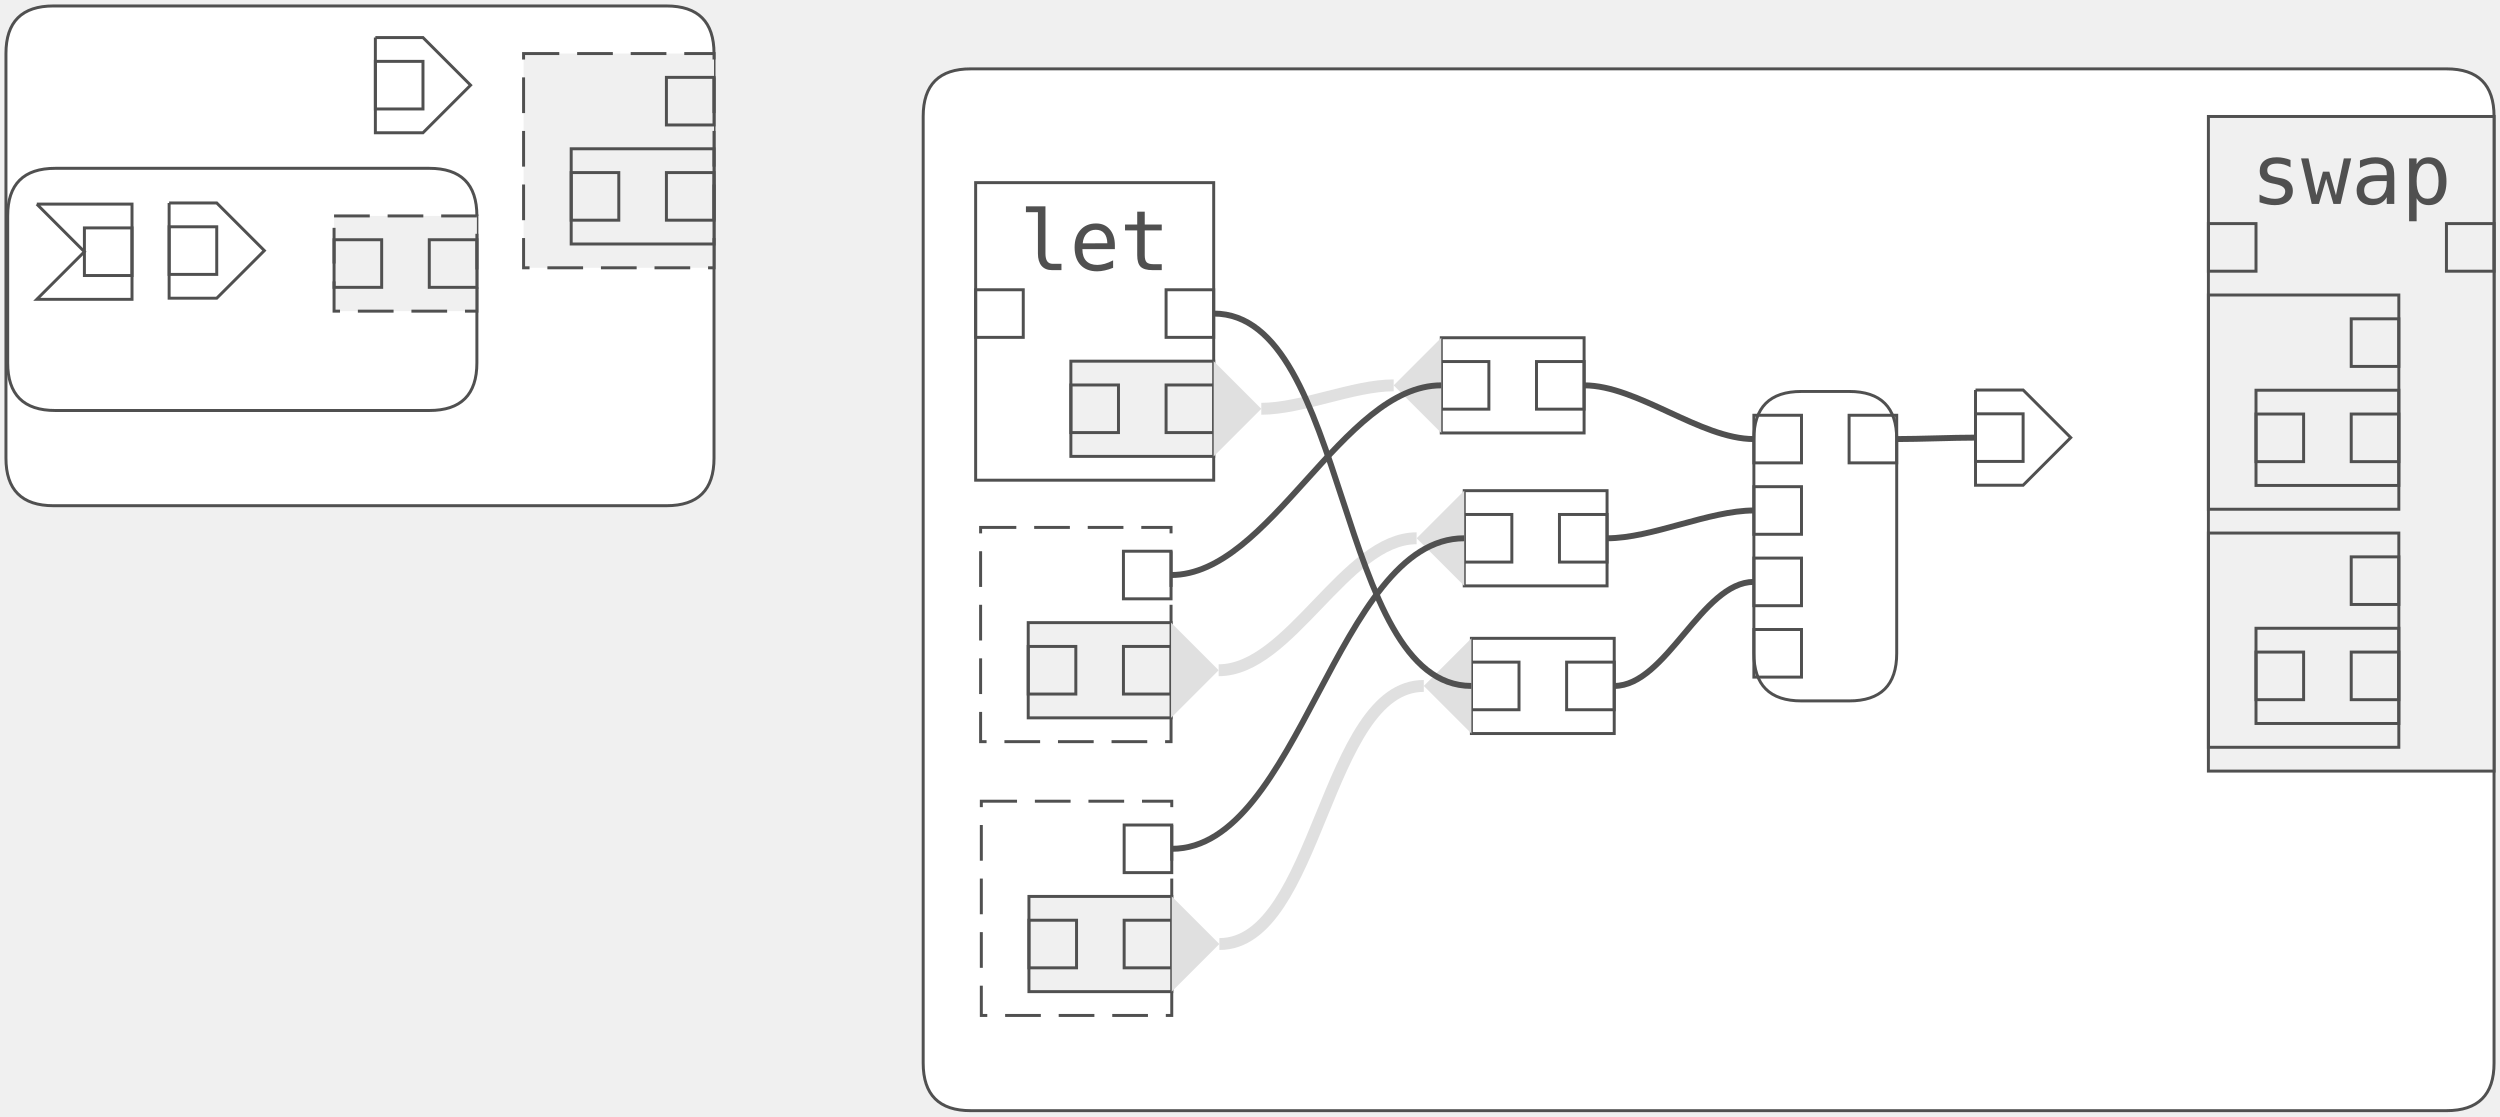
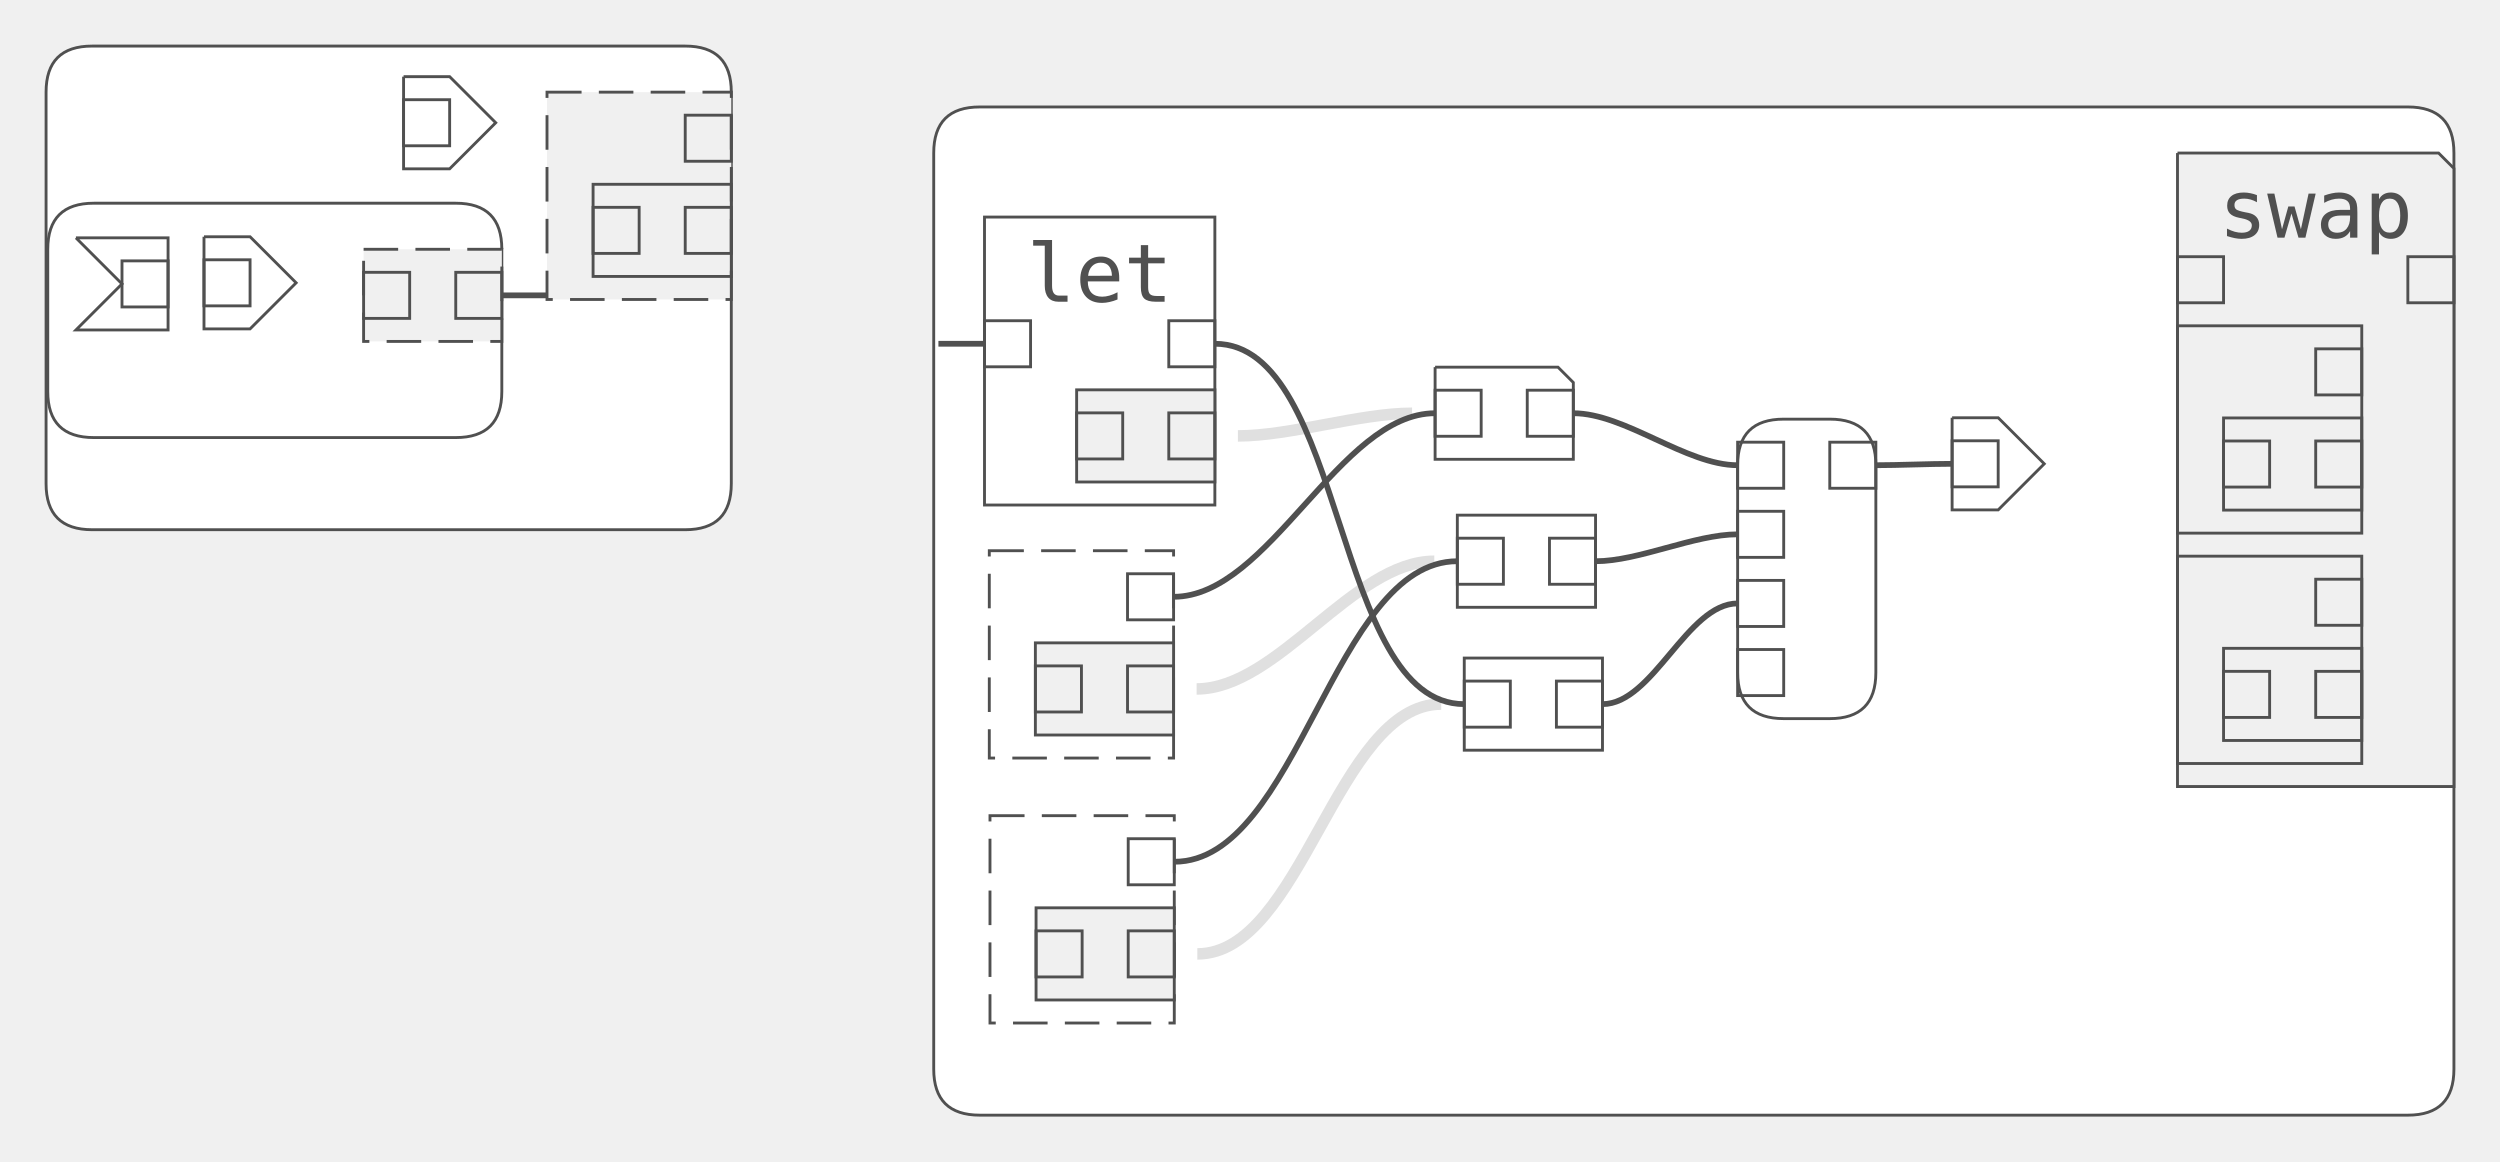
- <svg xmlns="http://www.w3.org/2000/svg" version="1.1" width="420.092" height="187.632">
+ <svg xmlns="http://www.w3.org/2000/svg" version="1.1" width="434.092" height="201.632">
  <defs />
-   <g transform="translate(-364.5863,-65.94869)">
+   <g transform="translate(-357.5863,-58.94869)">
    <g>
      <path fill="white" stroke="#505050" paint-order="fill stroke markers" d=" M 519.715 85.521 L 519.715 244.581 Q 519.715 252.581 527.715 252.581 L 775.678 252.581 Q 783.678 252.581 783.678 244.581 L 783.678 85.521 Q 783.678 77.521 775.678 77.521 L 527.715 77.521 Q 519.715 77.521 519.715 85.521" stroke-miterlimit="10" stroke-width="0.5" stroke-dasharray="" />
-       <path fill="#F0F0F0" stroke="#505050" paint-order="fill stroke markers" d=" M 735.678 85.521 L 783.678 85.521 L 783.678 195.521 L 735.678 195.521 L 735.678 85.521 Z" stroke-miterlimit="10" stroke-width="0.5" stroke-dasharray="" />
+       <path fill="#F0F0F0" stroke="#505050" paint-order="fill stroke markers" d=" M 735.678 85.521 L 781.012 85.521 L 783.678 88.188 L 783.678 195.521 L 735.678 195.521 L 735.678 85.521" stroke-miterlimit="10" stroke-width="0.5" stroke-dasharray="" />
+       <path fill="none" stroke="none" />
      <text fill="#505050" stroke="none" font-family="monospace" font-size="14px" font-style="normal" font-weight="normal" text-decoration="normal" x="759.678" y="103.521" text-anchor="middle" dominant-baseline="text-after-edge">swap</text>
      <path fill="none" stroke="#505050" paint-order="fill stroke markers" d=" M 735.678 103.521 L 743.678 103.521 L 743.678 111.521 L 735.678 111.521 L 735.678 103.521 Z" stroke-miterlimit="10" stroke-width="0.5" stroke-dasharray="" />
      <path fill="none" stroke="#505050" paint-order="fill stroke markers" d=" M 735.678 115.521 L 767.678 115.521 L 767.678 151.521 L 735.678 151.521 L 735.678 115.521 Z" stroke-miterlimit="10" stroke-width="0.5" stroke-dasharray="" />
+       <path fill="none" stroke="none" />
      <path fill="none" stroke="#505050" paint-order="fill stroke markers" d=" M 759.678 119.521 L 767.678 119.521 L 767.678 127.521 L 759.678 127.521 L 759.678 119.521 Z" stroke-miterlimit="10" stroke-width="0.5" stroke-dasharray="" />
      <path fill="none" stroke="#505050" paint-order="fill stroke markers" d=" M 743.678 131.521 L 767.678 131.521 L 767.678 147.521 L 743.678 147.521 L 743.678 131.521 Z" stroke-miterlimit="10" stroke-width="0.5" stroke-dasharray="" />
+       <path fill="none" stroke="none" />
      <path fill="none" stroke="#505050" paint-order="fill stroke markers" d=" M 743.678 135.521 L 751.678 135.521 L 751.678 143.521 L 743.678 143.521 L 743.678 135.521 Z" stroke-miterlimit="10" stroke-width="0.5" stroke-dasharray="" />
      <path fill="none" stroke="#505050" paint-order="fill stroke markers" d=" M 759.678 135.521 L 767.678 135.521 L 767.678 143.521 L 759.678 143.521 L 759.678 135.521 Z" stroke-miterlimit="10" stroke-width="0.5" stroke-dasharray="" />
      <path fill="none" stroke="#505050" paint-order="fill stroke markers" d=" M 735.678 155.521 L 767.678 155.521 L 767.678 191.521 L 735.678 191.521 L 735.678 155.521 Z" stroke-miterlimit="10" stroke-width="0.5" stroke-dasharray="" />
+       <path fill="none" stroke="none" />
      <path fill="none" stroke="#505050" paint-order="fill stroke markers" d=" M 759.678 159.521 L 767.678 159.521 L 767.678 167.521 L 759.678 167.521 L 759.678 159.521 Z" stroke-miterlimit="10" stroke-width="0.5" stroke-dasharray="" />
      <path fill="none" stroke="#505050" paint-order="fill stroke markers" d=" M 743.678 171.521 L 767.678 171.521 L 767.678 187.521 L 743.678 187.521 L 743.678 171.521 Z" stroke-miterlimit="10" stroke-width="0.5" stroke-dasharray="" />
+       <path fill="none" stroke="none" />
      <path fill="none" stroke="#505050" paint-order="fill stroke markers" d=" M 743.678 175.521 L 751.678 175.521 L 751.678 183.521 L 743.678 183.521 L 743.678 175.521 Z" stroke-miterlimit="10" stroke-width="0.5" stroke-dasharray="" />
      <path fill="none" stroke="#505050" paint-order="fill stroke markers" d=" M 759.678 175.521 L 767.678 175.521 L 767.678 183.521 L 759.678 183.521 L 759.678 175.521 Z" stroke-miterlimit="10" stroke-width="0.5" stroke-dasharray="" />
      <path fill="none" stroke="#505050" paint-order="fill stroke markers" d=" M 775.678 103.521 L 783.678 103.521 L 783.678 111.521 L 775.678 111.521 L 775.678 103.521 Z" stroke-miterlimit="10" stroke-width="0.5" stroke-dasharray="" />
+       <path fill="none" stroke="#505050" paint-order="fill stroke markers" d=" M 528.531 118.639 L 520.531 118.639" stroke-miterlimit="10" stroke-dasharray="" />
      <path fill="white" stroke="#505050" paint-order="fill stroke markers" d=" M 659.303 139.728 L 659.303 175.728 Q 659.303 183.728 667.303 183.728 L 675.303 183.728 Q 683.303 183.728 683.303 175.728 L 683.303 139.728 Q 683.303 131.728 675.303 131.728 L 667.303 131.728 Q 659.303 131.728 659.303 139.728" stroke-miterlimit="10" stroke-width="0.5" stroke-dasharray="" />
+       <path fill="none" stroke="none" />
      <path fill="none" stroke="#505050" paint-order="fill stroke markers" d=" M 659.303 135.728 L 667.303 135.728 L 667.303 143.728 L 659.303 143.728 L 659.303 135.728 Z" stroke-miterlimit="10" stroke-width="0.5" stroke-dasharray="" />
      <path fill="none" stroke="#505050" paint-order="fill stroke markers" d=" M 659.303 147.728 L 667.303 147.728 L 667.303 155.728 L 659.303 155.728 L 659.303 147.728 Z" stroke-miterlimit="10" stroke-width="0.5" stroke-dasharray="" />
      <path fill="none" stroke="#505050" paint-order="fill stroke markers" d=" M 659.303 159.728 L 667.303 159.728 L 667.303 167.728 L 659.303 167.728 L 659.303 159.728 Z" stroke-miterlimit="10" stroke-width="0.5" stroke-dasharray="" />
      <path fill="none" stroke="#505050" paint-order="fill stroke markers" d=" M 659.303 171.728 L 667.303 171.728 L 667.303 179.728 L 659.303 179.728 L 659.303 171.728 Z" stroke-miterlimit="10" stroke-width="0.5" stroke-dasharray="" />
      <path fill="none" stroke="#505050" paint-order="fill stroke markers" d=" M 675.303 135.728 L 683.303 135.728 L 683.303 143.728 L 675.303 143.728 L 675.303 135.728 Z" stroke-miterlimit="10" stroke-width="0.5" stroke-dasharray="" />
      <path fill="white" stroke="#505050" paint-order="fill stroke markers" d=" M 528.531 96.639 L 568.531 96.639 L 568.531 146.639 L 528.531 146.639 L 528.531 96.639 Z" stroke-miterlimit="10" stroke-width="0.5" stroke-dasharray="" />
      <path fill="#F0F0F0" stroke="none" paint-order="stroke fill markers" d=" M 544.531 126.639 L 568.531 126.639 L 568.531 142.639 L 544.531 142.639 L 544.531 126.639 Z" />
+       <path fill="none" stroke="none" />
      <text fill="#505050" stroke="none" font-family="monospace" font-size="14px" font-style="normal" font-weight="normal" text-decoration="normal" x="548.531" y="114.639" text-anchor="middle" dominant-baseline="text-after-edge">let</text>
      <path fill="none" stroke="#505050" paint-order="fill stroke markers" d=" M 528.531 114.639 L 536.531 114.639 L 536.531 122.639 L 528.531 122.639 L 528.531 114.639 Z" stroke-miterlimit="10" stroke-width="0.5" stroke-dasharray="" />
      <path fill="none" stroke="#505050" paint-order="fill stroke markers" d=" M 560.531 114.639 L 568.531 114.639 L 568.531 122.639 L 560.531 122.639 L 560.531 114.639 Z" stroke-miterlimit="10" stroke-width="0.5" stroke-dasharray="" />
      <path fill="none" stroke="#505050" paint-order="fill stroke markers" d=" M 544.531 126.639 L 568.531 126.639 L 568.531 142.639 L 544.531 142.639 L 544.531 126.639 Z" stroke-miterlimit="10" stroke-width="0.5" stroke-dasharray="" />
+       <path fill="none" stroke="none" />
      <path fill="none" stroke="#505050" paint-order="fill stroke markers" d=" M 544.531 130.639 L 552.531 130.639 L 552.531 138.639 L 544.531 138.639 L 544.531 130.639 Z" stroke-miterlimit="10" stroke-width="0.5" stroke-dasharray="" />
      <path fill="none" stroke="#505050" paint-order="fill stroke markers" d=" M 560.531 130.639 L 568.531 130.639 L 568.531 138.639 L 560.531 138.639 L 560.531 130.639 Z" stroke-miterlimit="10" stroke-width="0.5" stroke-dasharray="" />
-       <path fill="white" stroke="#505050" paint-order="fill stroke markers" d=" M 606.773 122.702 L 630.773 122.702 L 630.773 138.702 L 606.773 138.702 L 606.773 122.702 Z" stroke-miterlimit="10" stroke-width="0.5" stroke-dasharray="" />
+       <path fill="none" stroke="none" />
+       <path fill="white" stroke="#505050" paint-order="fill stroke markers" d=" M 606.773 122.702 L 628.107 122.702 L 630.773 125.368 L 630.773 138.702 L 606.773 138.702 L 606.773 122.702" stroke-miterlimit="10" stroke-width="0.5" stroke-dasharray="" />
      <path fill="#F0F0F0" stroke="none" paint-order="stroke fill markers" d="" />
+       <path fill="none" stroke="none" />
      <path fill="none" stroke="#505050" paint-order="fill stroke markers" d=" M 606.773 126.702 L 614.773 126.702 L 614.773 134.702 L 606.773 134.702 L 606.773 126.702 Z" stroke-miterlimit="10" stroke-width="0.5" stroke-dasharray="" />
      <path fill="none" stroke="#505050" paint-order="fill stroke markers" d=" M 622.773 126.702 L 630.773 126.702 L 630.773 134.702 L 622.773 134.702 L 622.773 126.702 Z" stroke-miterlimit="10" stroke-width="0.5" stroke-dasharray="" />
-       <path fill="#e0e0e0" stroke="none" paint-order="stroke fill markers" d=" M 576.531 134.639 L 568.531 126.639 L 568.531 142.639 Z M 598.773 130.702 L 606.773 122.702 L 606.773 138.702 Z" />
-       <path fill="none" stroke="none" />
-       <path fill="none" stroke="#e0e0e0" paint-order="fill stroke markers" d=" M 576.531 134.639 C 583.307 134.639 591.997 130.702 598.773 130.702" stroke-miterlimit="10" stroke-width="2" stroke-dasharray="" />
      <path fill="white" stroke="#505050" paint-order="fill stroke markers" d=" M 529.485 200.581 L 561.485 200.581 L 561.485 236.581 L 529.485 236.581 L 529.485 200.581 Z" stroke-miterlimit="10" stroke-width="0.5" stroke-dasharray="6,3" />
      <path fill="#F0F0F0" stroke="none" paint-order="stroke fill markers" d=" M 537.485 216.581 L 561.485 216.581 L 561.485 232.581 L 537.485 232.581 L 537.485 216.581 Z" />
+       <path fill="none" stroke="none" />
      <path fill="none" stroke="#505050" paint-order="fill stroke markers" d=" M 553.485 204.581 L 561.485 204.581 L 561.485 212.581 L 553.485 212.581 L 553.485 204.581 Z" stroke-miterlimit="10" stroke-width="0.5" stroke-dasharray="0" />
      <path fill="none" stroke="#505050" paint-order="fill stroke markers" d=" M 537.485 216.581 L 561.485 216.581 L 561.485 232.581 L 537.485 232.581 L 537.485 216.581 Z" stroke-miterlimit="10" stroke-width="0.5" stroke-dasharray="0" />
+       <path fill="none" stroke="none" />
      <path fill="none" stroke="#505050" paint-order="fill stroke markers" d=" M 537.485 220.581 L 545.485 220.581 L 545.485 228.581 L 537.485 228.581 L 537.485 220.581 Z" stroke-miterlimit="10" stroke-width="0.5" stroke-dasharray="0" />
      <path fill="none" stroke="#505050" paint-order="fill stroke markers" d=" M 553.485 220.581 L 561.485 220.581 L 561.485 228.581 L 553.485 228.581 L 553.485 220.581 Z" stroke-miterlimit="10" stroke-width="0.5" stroke-dasharray="0" />
      <path fill="white" stroke="#505050" paint-order="fill stroke markers" d=" M 611.836 173.211 L 635.836 173.211 L 635.836 189.211 L 611.836 189.211 L 611.836 173.211 Z" stroke-miterlimit="10" stroke-width="0.5" stroke-dasharray="0" />
      <path fill="#F0F0F0" stroke="none" paint-order="stroke fill markers" d="" />
+       <path fill="none" stroke="none" />
      <path fill="none" stroke="#505050" paint-order="fill stroke markers" d=" M 611.836 177.211 L 619.836 177.211 L 619.836 185.211 L 611.836 185.211 L 611.836 177.211 Z" stroke-miterlimit="10" stroke-width="0.5" stroke-dasharray="0" />
      <path fill="none" stroke="#505050" paint-order="fill stroke markers" d=" M 627.836 177.211 L 635.836 177.211 L 635.836 185.211 L 627.836 185.211 L 627.836 177.211 Z" stroke-miterlimit="10" stroke-width="0.5" stroke-dasharray="0" />
-       <path fill="#e0e0e0" stroke="none" paint-order="stroke fill markers" d=" M 569.485 224.581 L 561.485 216.581 L 561.485 232.581 Z M 603.836 181.211 L 611.836 173.211 L 611.836 189.211 Z" />
-       <path fill="none" stroke="none" />
-       <path fill="none" stroke="#e0e0e0" paint-order="fill stroke markers" d=" M 569.485 224.581 C 586.082 224.581 587.238 181.211 603.836 181.211" stroke-miterlimit="10" stroke-width="2" stroke-dasharray="0" />
      <path fill="white" stroke="#505050" paint-order="fill stroke markers" d=" M 529.365 154.574 L 561.365 154.574 L 561.365 190.574 L 529.365 190.574 L 529.365 154.574 Z" stroke-miterlimit="10" stroke-width="0.5" stroke-dasharray="6,3" />
      <path fill="#F0F0F0" stroke="none" paint-order="stroke fill markers" d=" M 537.365 170.574 L 561.365 170.574 L 561.365 186.574 L 537.365 186.574 L 537.365 170.574 Z" />
+       <path fill="none" stroke="none" />
      <path fill="none" stroke="#505050" paint-order="fill stroke markers" d=" M 553.365 158.574 L 561.365 158.574 L 561.365 166.574 L 553.365 166.574 L 553.365 158.574 Z" stroke-miterlimit="10" stroke-width="0.5" stroke-dasharray="0" />
      <path fill="none" stroke="#505050" paint-order="fill stroke markers" d=" M 537.365 170.574 L 561.365 170.574 L 561.365 186.574 L 537.365 186.574 L 537.365 170.574 Z" stroke-miterlimit="10" stroke-width="0.5" stroke-dasharray="0" />
+       <path fill="none" stroke="none" />
      <path fill="none" stroke="#505050" paint-order="fill stroke markers" d=" M 537.365 174.574 L 545.365 174.574 L 545.365 182.574 L 537.365 182.574 L 537.365 174.574 Z" stroke-miterlimit="10" stroke-width="0.5" stroke-dasharray="0" />
      <path fill="none" stroke="#505050" paint-order="fill stroke markers" d=" M 553.365 174.574 L 561.365 174.574 L 561.365 182.574 L 553.365 182.574 L 553.365 174.574 Z" stroke-miterlimit="10" stroke-width="0.5" stroke-dasharray="0" />
      <path fill="white" stroke="#505050" paint-order="fill stroke markers" d=" M 610.632 148.399 L 634.632 148.399 L 634.632 164.399 L 610.632 164.399 L 610.632 148.399 Z" stroke-miterlimit="10" stroke-width="0.5" stroke-dasharray="0" />
      <path fill="#F0F0F0" stroke="none" paint-order="stroke fill markers" d="" />
+       <path fill="none" stroke="none" />
      <path fill="none" stroke="#505050" paint-order="fill stroke markers" d=" M 610.632 152.399 L 618.632 152.399 L 618.632 160.399 L 610.632 160.399 L 610.632 152.399 Z" stroke-miterlimit="10" stroke-width="0.5" stroke-dasharray="0" />
      <path fill="none" stroke="#505050" paint-order="fill stroke markers" d=" M 626.632 152.399 L 634.632 152.399 L 634.632 160.399 L 626.632 160.399 L 626.632 152.399 Z" stroke-miterlimit="10" stroke-width="0.5" stroke-dasharray="0" />
-       <path fill="#e0e0e0" stroke="none" paint-order="stroke fill markers" d=" M 569.365 178.574 L 561.365 170.574 L 561.365 186.574 Z M 602.632 156.399 L 610.632 148.399 L 610.632 164.399 Z" />
+       <path fill="white" stroke="#505050" paint-order="fill stroke markers" d=" M 696.545 131.485 L 704.545 131.485 L 712.545 139.485 L 704.545 147.485 L 696.545 147.485 L 696.545 131.485" stroke-miterlimit="10" stroke-width="0.5" stroke-dasharray="0" />
      <path fill="none" stroke="none" />
-       <path fill="none" stroke="#e0e0e0" paint-order="fill stroke markers" d=" M 569.365 178.574 C 581.359 178.574 590.638 156.399 602.632 156.399" stroke-miterlimit="10" stroke-width="2" stroke-dasharray="0" />
-       <path fill="white" stroke="#505050" paint-order="fill stroke markers" d=" M 696.545 131.485 L 704.545 131.485 L 712.545 139.485 L 704.545 147.485 L 696.545 147.485 L 696.545 131.485" stroke-miterlimit="10" stroke-width="0.5" stroke-dasharray="0" />
      <path fill="none" stroke="#505050" paint-order="fill stroke markers" d=" M 696.545 135.485 L 704.545 135.485 L 704.545 143.485 L 696.545 143.485 L 696.545 135.485 Z" stroke-miterlimit="10" stroke-width="0.5" stroke-dasharray="0" />
      <path fill="white" stroke="#505050" paint-order="fill stroke markers" d=" M 365.586 74.949 L 365.586 142.927 Q 365.586 150.927 373.586 150.927 L 476.567 150.927 Q 484.567 150.927 484.567 142.927 L 484.567 74.949 Q 484.567 66.949 476.567 66.949 L 373.586 66.949 Q 365.586 66.949 365.586 74.949" stroke-miterlimit="10" stroke-width="0.5" stroke-dasharray="0" />
      <path fill="#F0F0F0" stroke="#505050" paint-order="fill stroke markers" d=" M 452.567 74.949 L 484.567 74.949 L 484.567 110.949 L 452.567 110.949 L 452.567 74.949 Z" stroke-miterlimit="10" stroke-width="0.5" stroke-dasharray="6,3" />
+       <path fill="none" stroke="none" />
      <path fill="none" stroke="#505050" paint-order="fill stroke markers" d=" M 476.567 78.949 L 484.567 78.949 L 484.567 86.949 L 476.567 86.949 L 476.567 78.949 Z" stroke-miterlimit="10" stroke-width="0.5" stroke-dasharray="0" />
      <path fill="none" stroke="#505050" paint-order="fill stroke markers" d=" M 460.567 90.949 L 484.567 90.949 L 484.567 106.949 L 460.567 106.949 L 460.567 90.949 Z" stroke-miterlimit="10" stroke-width="0.5" stroke-dasharray="0" />
+       <path fill="none" stroke="none" />
      <path fill="none" stroke="#505050" paint-order="fill stroke markers" d=" M 460.567 94.949 L 468.567 94.949 L 468.567 102.949 L 460.567 102.949 L 460.567 94.949 Z" stroke-miterlimit="10" stroke-width="0.5" stroke-dasharray="0" />
      <path fill="none" stroke="#505050" paint-order="fill stroke markers" d=" M 476.567 94.949 L 484.567 94.949 L 484.567 102.949 L 476.567 102.949 L 476.567 94.949 Z" stroke-miterlimit="10" stroke-width="0.5" stroke-dasharray="0" />
+       <path fill="none" stroke="#505050" paint-order="fill stroke markers" d=" M 444.721 110.233 L 452.721 110.233" stroke-miterlimit="10" stroke-dasharray="0" />
      <path fill="white" stroke="#505050" paint-order="fill stroke markers" d=" M 427.662 72.26 L 435.662 72.26 L 443.662 80.26 L 435.662 88.26 L 427.662 88.26 L 427.662 72.26" stroke-miterlimit="10" stroke-width="0.5" stroke-dasharray="0" />
+       <path fill="none" stroke="none" />
      <path fill="none" stroke="#505050" paint-order="fill stroke markers" d=" M 427.662 76.26 L 435.662 76.26 L 435.662 84.26 L 427.662 84.26 L 427.662 76.26 Z" stroke-miterlimit="10" stroke-width="0.5" stroke-dasharray="0" />
      <path fill="white" stroke="#505050" paint-order="fill stroke markers" d=" M 365.879 102.233 L 365.879 126.927 Q 365.879 134.927 373.879 134.927 L 436.721 134.927 Q 444.721 134.927 444.721 126.927 L 444.721 102.233 Q 444.721 94.233 436.721 94.233 L 373.879 94.233 Q 365.879 94.233 365.879 102.233" stroke-miterlimit="10" stroke-width="0.5" stroke-dasharray="0" />
      <path fill="#F0F0F0" stroke="#505050" paint-order="fill stroke markers" d=" M 420.721 102.233 L 444.721 102.233 L 444.721 118.233 L 420.721 118.233 L 420.721 102.233 Z" stroke-miterlimit="10" stroke-width="0.5" stroke-dasharray="6,3" />
+       <path fill="none" stroke="none" />
      <path fill="none" stroke="#505050" paint-order="fill stroke markers" d=" M 420.721 106.233 L 428.721 106.233 L 428.721 114.233 L 420.721 114.233 L 420.721 106.233 Z" stroke-miterlimit="10" stroke-width="0.5" stroke-dasharray="0" />
      <path fill="none" stroke="#505050" paint-order="fill stroke markers" d=" M 436.721 106.233 L 444.721 106.233 L 444.721 114.233 L 436.721 114.233 L 436.721 106.233 Z" stroke-miterlimit="10" stroke-width="0.5" stroke-dasharray="0" />
      <path fill="white" stroke="#505050" paint-order="fill stroke markers" d=" M 370.769 100.246 L 386.769 100.246 L 386.769 116.246 L 370.769 116.246 L 378.769 108.246 L 370.769 100.246" stroke-miterlimit="10" stroke-width="0.5" stroke-dasharray="0" />
+       <path fill="none" stroke="none" />
      <path fill="none" stroke="#505050" paint-order="fill stroke markers" d=" M 378.769 104.246 L 386.769 104.246 L 386.769 112.246 L 378.769 112.246 L 378.769 104.246 Z" stroke-miterlimit="10" stroke-width="0.5" stroke-dasharray="0" />
      <path fill="white" stroke="#505050" paint-order="fill stroke markers" d=" M 393.007 100.057 L 401.007 100.057 L 409.007 108.057 L 401.007 116.057 L 393.007 116.057 L 393.007 100.057" stroke-miterlimit="10" stroke-width="0.5" stroke-dasharray="0" />
+       <path fill="none" stroke="none" />
      <path fill="none" stroke="#505050" paint-order="fill stroke markers" d=" M 393.007 104.057 L 401.007 104.057 L 401.007 112.057 L 393.007 112.057 L 393.007 104.057 Z" stroke-miterlimit="10" stroke-width="0.5" stroke-dasharray="0" />
+       <path fill="none" stroke="none" />
+       <path fill="none" stroke="#e0e0e0" paint-order="fill stroke markers" d=" M 572.531 134.639 C 581.68 134.639 593.624 130.702 602.773 130.702" stroke-miterlimit="10" stroke-width="2" stroke-dasharray="0" />
+       <path fill="none" stroke="none" />
+       <path fill="none" stroke="#e0e0e0" paint-order="fill stroke markers" d=" M 565.485 224.581 C 583.67 224.581 589.65 181.211 607.836 181.211" stroke-miterlimit="10" stroke-width="2" stroke-dasharray="0" />
+       <path fill="none" stroke="none" />
+       <path fill="none" stroke="#e0e0e0" paint-order="fill stroke markers" d=" M 565.365 178.574 C 579.419 178.574 592.578 156.399 606.632 156.399" stroke-miterlimit="10" stroke-width="2" stroke-dasharray="0" />
      <path fill="none" stroke="#505050" paint-order="fill stroke markers" d=" M 561.365 162.574 C 578.008 162.574 590.13 130.702 606.773 130.702" stroke-miterlimit="10" stroke-dasharray="0" />
      <path fill="none" stroke="#505050" paint-order="fill stroke markers" d=" M 630.773 130.702 C 639.751 130.702 650.326 139.728 659.303 139.728" stroke-miterlimit="10" stroke-dasharray="0" />
      <path fill="none" stroke="#505050" paint-order="fill stroke markers" d=" M 568.531 118.639 C 591.36 118.639 589.007 181.211 611.836 181.211" stroke-miterlimit="10" stroke-dasharray="0" />
      <path fill="none" stroke="#505050" paint-order="fill stroke markers" d=" M 561.485 208.581 C 582.989 208.581 589.127 156.399 610.632 156.399" stroke-miterlimit="10" stroke-dasharray="0" />
      <path fill="none" stroke="#505050" paint-order="fill stroke markers" d=" M 634.632 156.399 C 642.165 156.399 651.771 151.728 659.303 151.728" stroke-miterlimit="10" stroke-dasharray="0" />
      <path fill="none" stroke="#505050" paint-order="fill stroke markers" d=" M 635.836 181.211 C 644.615 181.211 650.524 163.728 659.303 163.728" stroke-miterlimit="10" stroke-dasharray="0" />
      <path fill="none" stroke="#505050" paint-order="fill stroke markers" d=" M 683.303 139.728 C 687.276 139.728 692.572 139.485 696.545 139.485" stroke-miterlimit="10" stroke-dasharray="0" />
    </g>
  </g>
</svg>
